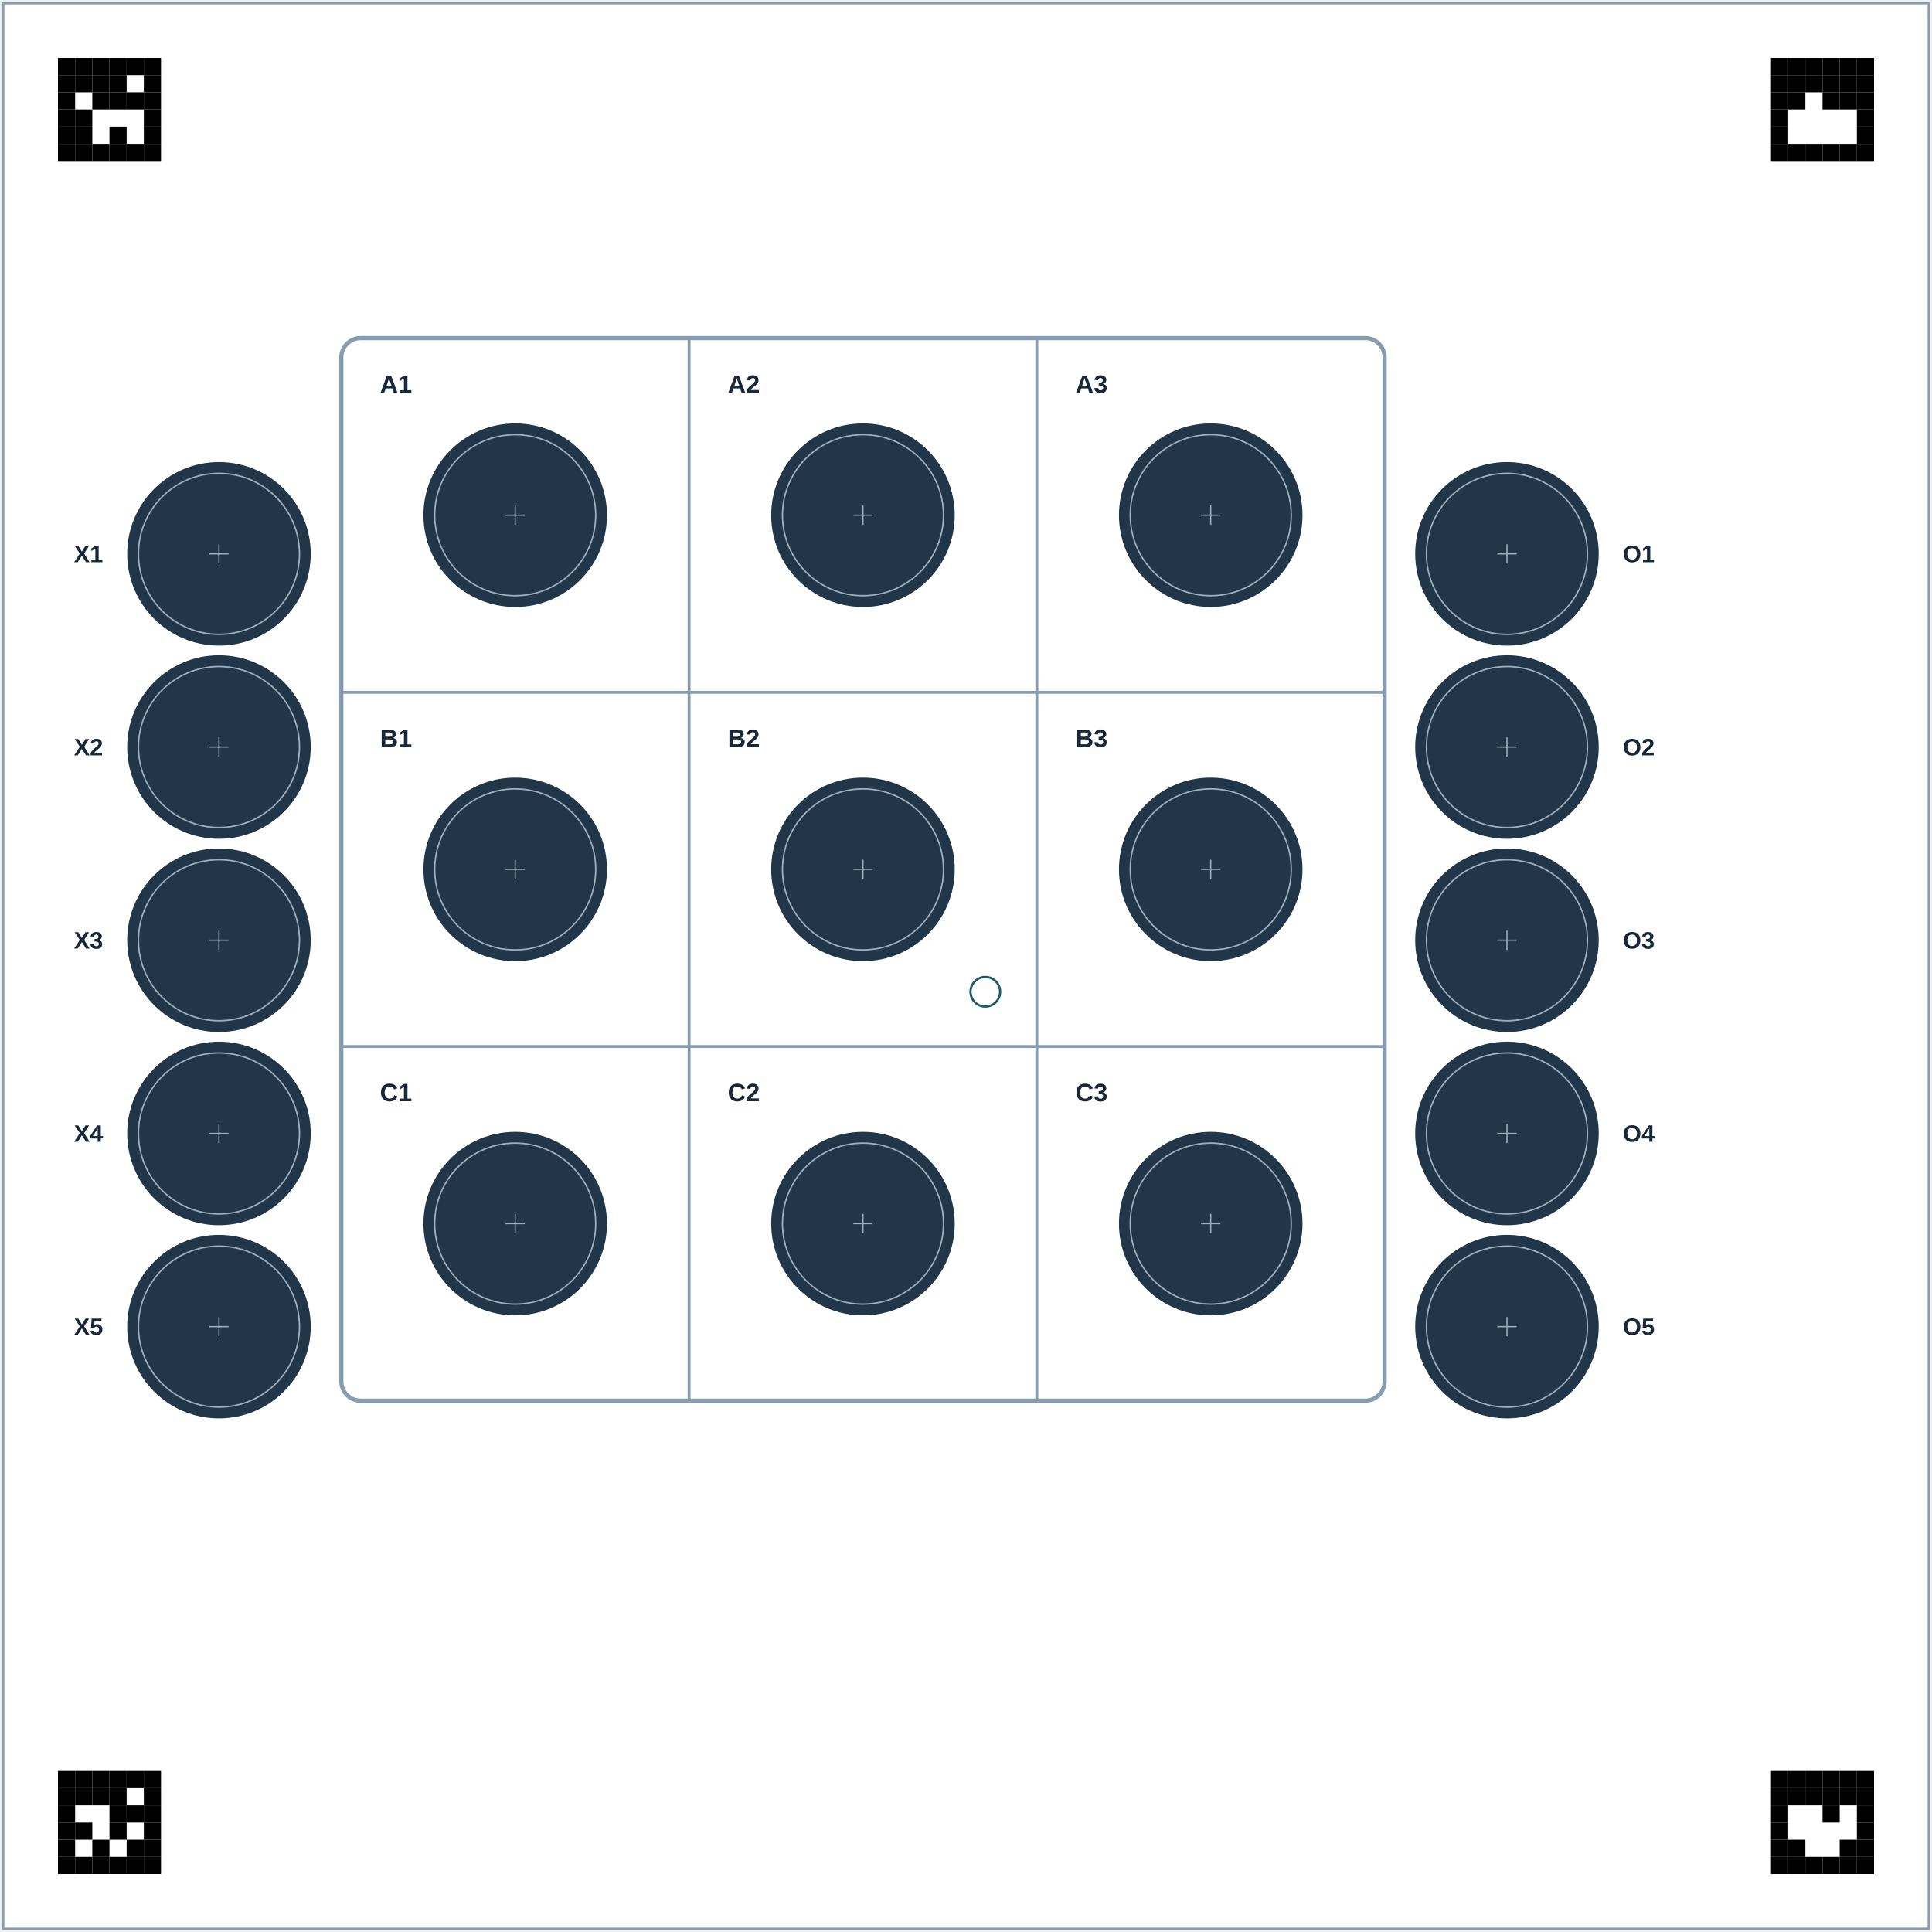
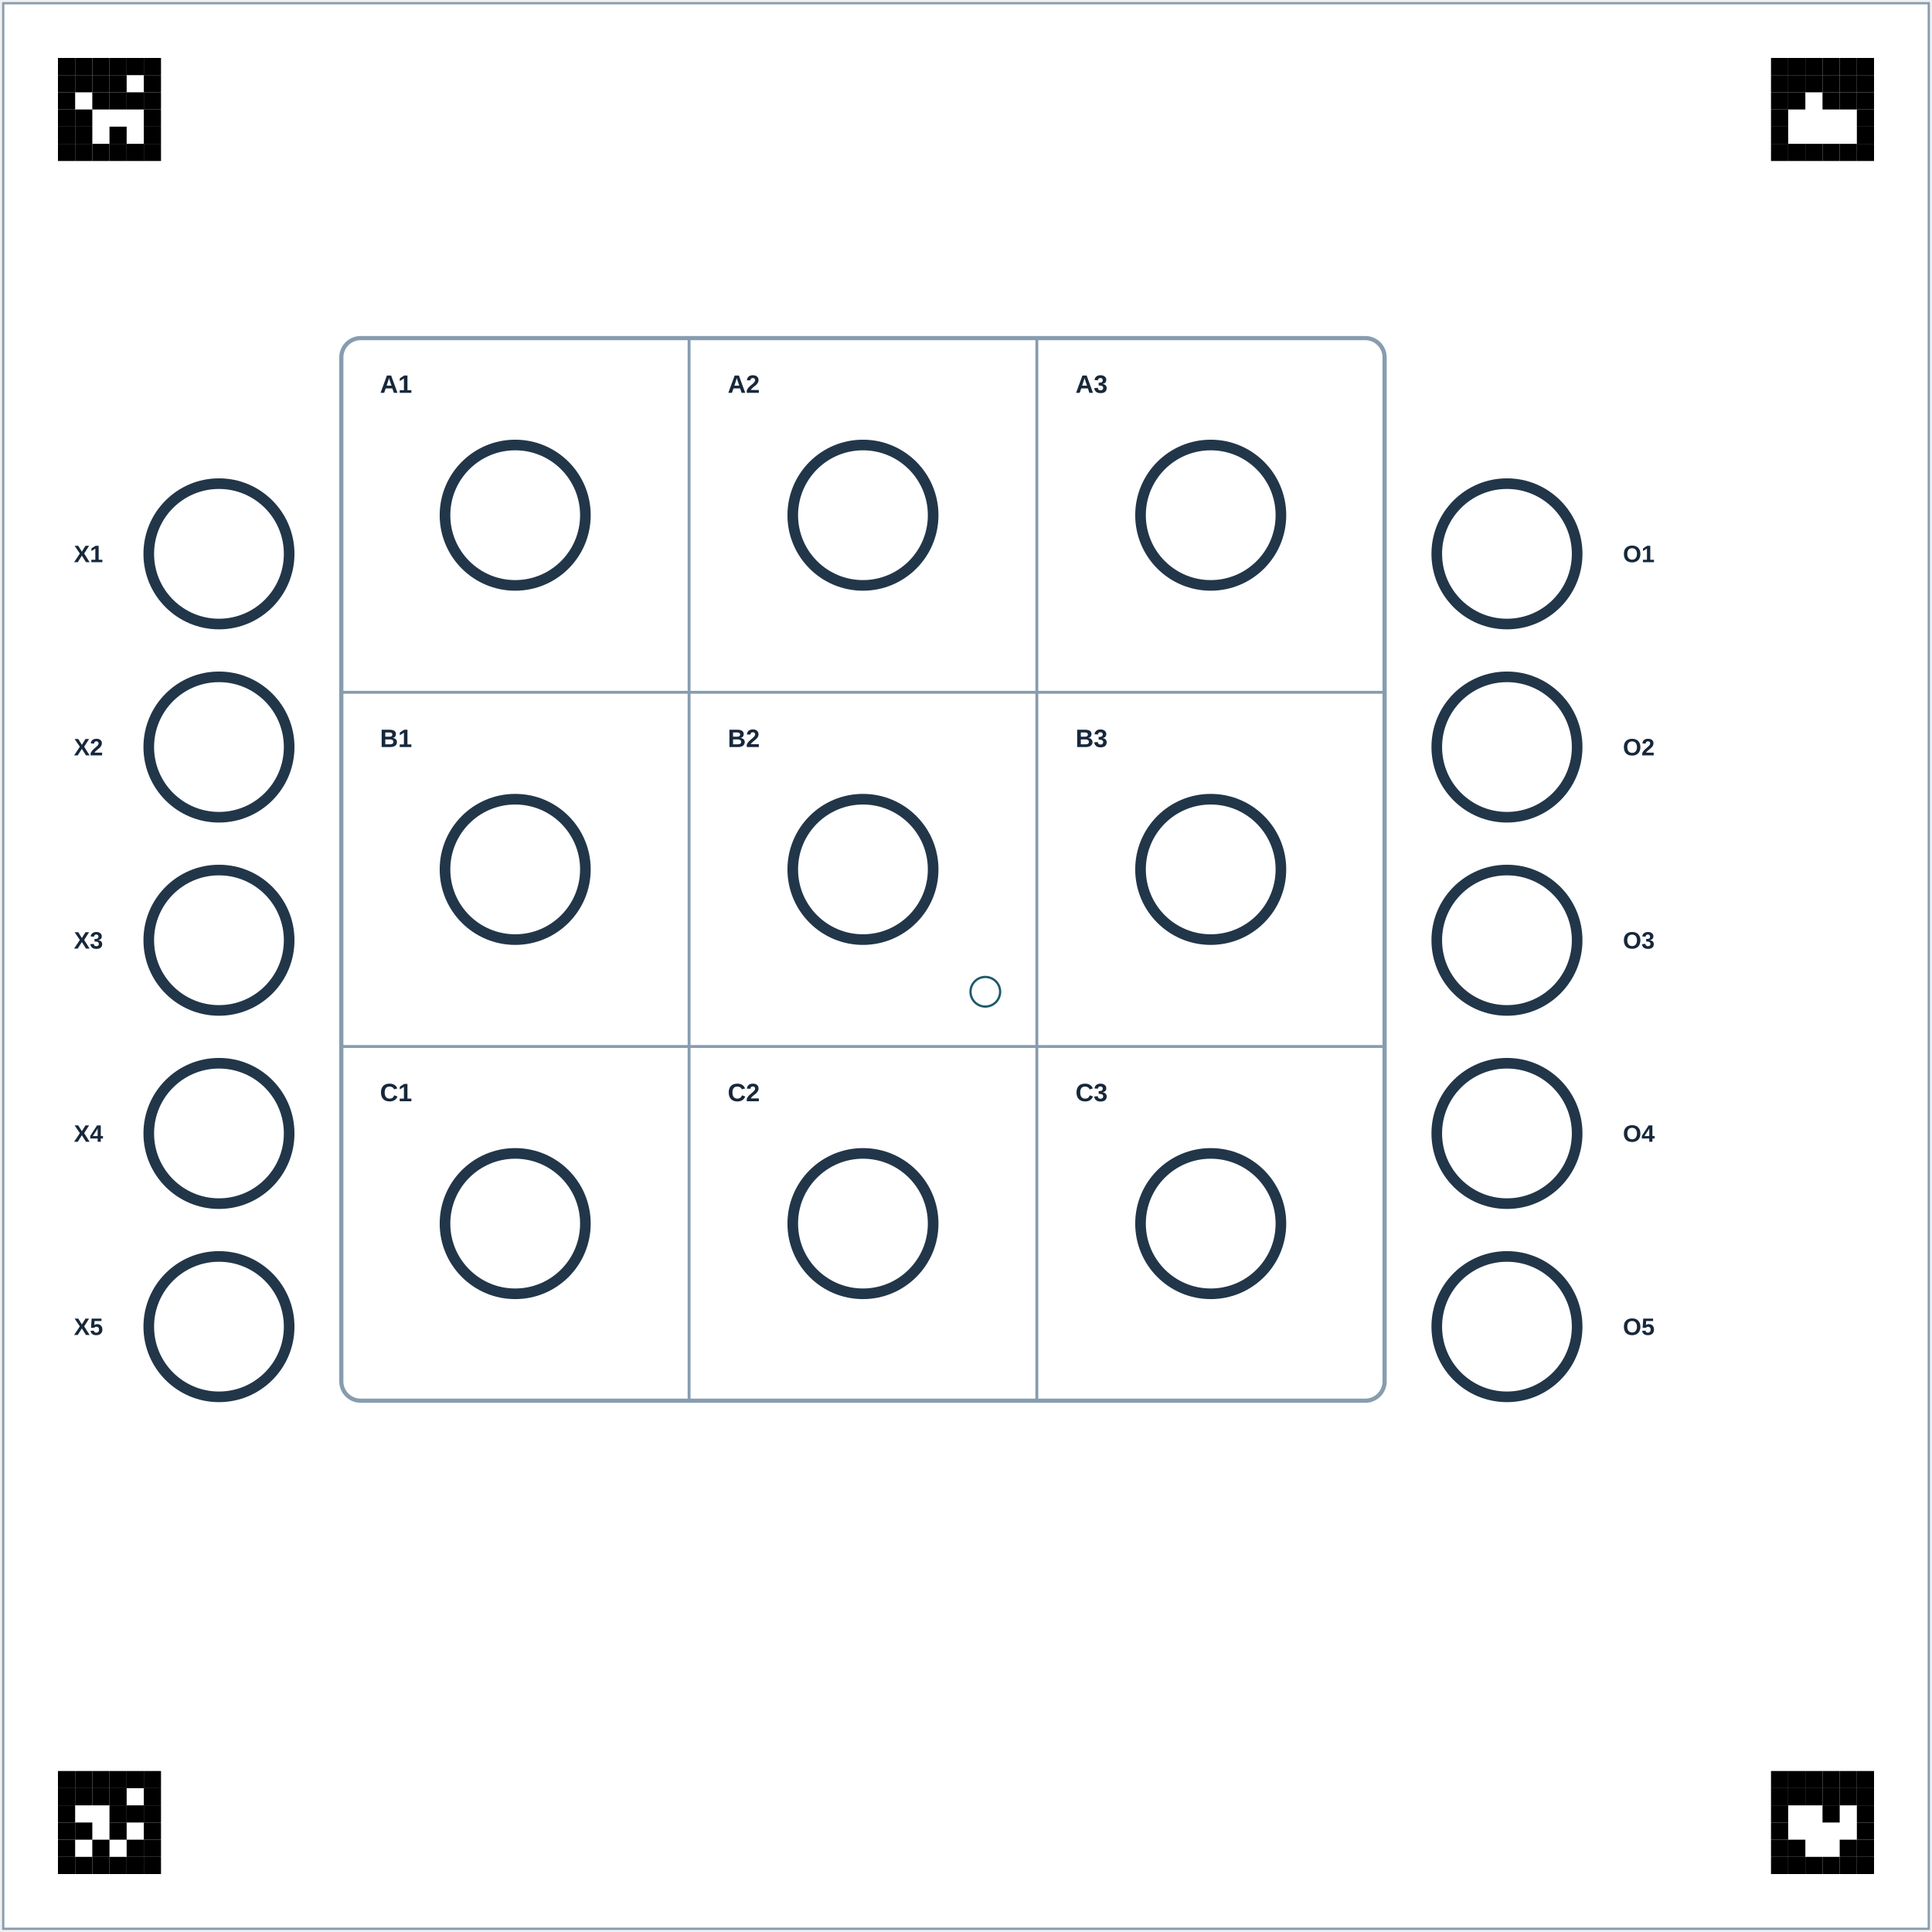
<svg xmlns="http://www.w3.org/2000/svg" width="300mm" height="300mm" viewBox="0 0 300 300" role="img" aria-labelledby="title description" font-family="Arial, sans-serif">
  <g id="300-mm-outline">
    <rect x="0.5" y="0.5" width="299" height="299" rx="0" fill="#ffffff" stroke="#879caf" stroke-width="0.35" />
  </g>
  <g id="board-grid">
    <rect x="53" y="52.5" width="162" height="165" rx="3" fill="none" stroke="#879caf" stroke-width="0.65" />
    <line x1="107" y1="52.5" x2="107" y2="217.5" fill="none" stroke="#879caf" stroke-width="0.45" />
    <line x1="161" y1="52.5" x2="161" y2="217.5" fill="none" stroke="#879caf" stroke-width="0.45" />
    <line x1="53" y1="107.5" x2="215" y2="107.5" fill="none" stroke="#879caf" stroke-width="0.45" />
    <line x1="53" y1="162.5" x2="215" y2="162.5" fill="none" stroke="#879caf" stroke-width="0.45" />
-     <circle cx="80" cy="80" r="14.25" fill="#22364a" />
-     <circle cx="80" cy="80" r="12.5" fill="none" stroke="#9ab0be" stroke-width="0.22" />
-     <line x1="78.5" y1="80" x2="81.5" y2="80" fill="none" stroke="#9ab0be" stroke-width="0.19" />
-     <line x1="80" y1="78.5" x2="80" y2="81.5" fill="none" stroke="#9ab0be" stroke-width="0.19" />
+     <circle cx="80" cy="80" r="10.9" fill="none" stroke="#22364a" stroke-width="1.65" />
    <text x="59" y="61" fill="#17283b" text-anchor="start" font-size="3.9" font-weight="bold">A1</text>
-     <circle cx="134" cy="80" r="14.25" fill="#22364a" />
-     <circle cx="134" cy="80" r="12.5" fill="none" stroke="#9ab0be" stroke-width="0.22" />
-     <line x1="132.5" y1="80" x2="135.5" y2="80" fill="none" stroke="#9ab0be" stroke-width="0.19" />
-     <line x1="134" y1="78.5" x2="134" y2="81.5" fill="none" stroke="#9ab0be" stroke-width="0.19" />
+     <circle cx="134" cy="80" r="10.9" fill="none" stroke="#22364a" stroke-width="1.65" />
    <text x="113" y="61" fill="#17283b" text-anchor="start" font-size="3.9" font-weight="bold">A2</text>
-     <circle cx="188" cy="80" r="14.25" fill="#22364a" />
-     <circle cx="188" cy="80" r="12.5" fill="none" stroke="#9ab0be" stroke-width="0.22" />
-     <line x1="186.5" y1="80" x2="189.5" y2="80" fill="none" stroke="#9ab0be" stroke-width="0.19" />
-     <line x1="188" y1="78.5" x2="188" y2="81.5" fill="none" stroke="#9ab0be" stroke-width="0.19" />
+     <circle cx="188" cy="80" r="10.9" fill="none" stroke="#22364a" stroke-width="1.65" />
    <text x="167" y="61" fill="#17283b" text-anchor="start" font-size="3.9" font-weight="bold">A3</text>
-     <circle cx="80" cy="135" r="14.25" fill="#22364a" />
-     <circle cx="80" cy="135" r="12.5" fill="none" stroke="#9ab0be" stroke-width="0.22" />
-     <line x1="78.5" y1="135" x2="81.5" y2="135" fill="none" stroke="#9ab0be" stroke-width="0.19" />
-     <line x1="80" y1="133.5" x2="80" y2="136.5" fill="none" stroke="#9ab0be" stroke-width="0.19" />
+     <circle cx="80" cy="135" r="10.9" fill="none" stroke="#22364a" stroke-width="1.65" />
    <text x="59" y="116" fill="#17283b" text-anchor="start" font-size="3.9" font-weight="bold">B1</text>
-     <circle cx="134" cy="135" r="14.25" fill="#22364a" />
-     <circle cx="134" cy="135" r="12.5" fill="none" stroke="#9ab0be" stroke-width="0.22" />
-     <line x1="132.5" y1="135" x2="135.5" y2="135" fill="none" stroke="#9ab0be" stroke-width="0.19" />
-     <line x1="134" y1="133.5" x2="134" y2="136.5" fill="none" stroke="#9ab0be" stroke-width="0.19" />
+     <circle cx="134" cy="135" r="10.9" fill="none" stroke="#22364a" stroke-width="1.65" />
    <text x="113" y="116" fill="#17283b" text-anchor="start" font-size="3.9" font-weight="bold">B2</text>
-     <circle cx="188" cy="135" r="14.25" fill="#22364a" />
-     <circle cx="188" cy="135" r="12.5" fill="none" stroke="#9ab0be" stroke-width="0.22" />
-     <line x1="186.5" y1="135" x2="189.5" y2="135" fill="none" stroke="#9ab0be" stroke-width="0.19" />
-     <line x1="188" y1="133.5" x2="188" y2="136.5" fill="none" stroke="#9ab0be" stroke-width="0.19" />
+     <circle cx="188" cy="135" r="10.9" fill="none" stroke="#22364a" stroke-width="1.65" />
    <text x="167" y="116" fill="#17283b" text-anchor="start" font-size="3.9" font-weight="bold">B3</text>
-     <circle cx="80" cy="190" r="14.25" fill="#22364a" />
-     <circle cx="80" cy="190" r="12.5" fill="none" stroke="#9ab0be" stroke-width="0.22" />
-     <line x1="78.5" y1="190" x2="81.5" y2="190" fill="none" stroke="#9ab0be" stroke-width="0.19" />
-     <line x1="80" y1="188.5" x2="80" y2="191.5" fill="none" stroke="#9ab0be" stroke-width="0.19" />
+     <circle cx="80" cy="190" r="10.9" fill="none" stroke="#22364a" stroke-width="1.65" />
    <text x="59" y="171" fill="#17283b" text-anchor="start" font-size="3.9" font-weight="bold">C1</text>
-     <circle cx="134" cy="190" r="14.25" fill="#22364a" />
-     <circle cx="134" cy="190" r="12.5" fill="none" stroke="#9ab0be" stroke-width="0.22" />
-     <line x1="132.5" y1="190" x2="135.5" y2="190" fill="none" stroke="#9ab0be" stroke-width="0.19" />
-     <line x1="134" y1="188.5" x2="134" y2="191.5" fill="none" stroke="#9ab0be" stroke-width="0.19" />
+     <circle cx="134" cy="190" r="10.9" fill="none" stroke="#22364a" stroke-width="1.65" />
    <text x="113" y="171" fill="#17283b" text-anchor="start" font-size="3.9" font-weight="bold">C2</text>
-     <circle cx="188" cy="190" r="14.25" fill="#22364a" />
-     <circle cx="188" cy="190" r="12.5" fill="none" stroke="#9ab0be" stroke-width="0.22" />
-     <line x1="186.5" y1="190" x2="189.5" y2="190" fill="none" stroke="#9ab0be" stroke-width="0.19" />
-     <line x1="188" y1="188.5" x2="188" y2="191.5" fill="none" stroke="#9ab0be" stroke-width="0.19" />
+     <circle cx="188" cy="190" r="10.9" fill="none" stroke="#22364a" stroke-width="1.65" />
    <text x="167" y="171" fill="#17283b" text-anchor="start" font-size="3.9" font-weight="bold">C3</text>
-     <circle cx="34" cy="86" r="14.25" fill="#22364a" />
-     <circle cx="34" cy="86" r="12.5" fill="none" stroke="#9ab0be" stroke-width="0.22" />
-     <line x1="32.5" y1="86" x2="35.5" y2="86" fill="none" stroke="#9ab0be" stroke-width="0.19" />
-     <line x1="34" y1="84.5" x2="34" y2="87.5" fill="none" stroke="#9ab0be" stroke-width="0.19" />
+     <circle cx="34" cy="86" r="10.9" fill="none" stroke="#22364a" stroke-width="1.65" />
    <text x="16" y="87.3" fill="#17283b" text-anchor="end" font-size="3.7" font-weight="bold">X1</text>
-     <circle cx="34" cy="116" r="14.25" fill="#22364a" />
-     <circle cx="34" cy="116" r="12.5" fill="none" stroke="#9ab0be" stroke-width="0.22" />
-     <line x1="32.5" y1="116" x2="35.5" y2="116" fill="none" stroke="#9ab0be" stroke-width="0.19" />
-     <line x1="34" y1="114.5" x2="34" y2="117.5" fill="none" stroke="#9ab0be" stroke-width="0.19" />
+     <circle cx="34" cy="116" r="10.9" fill="none" stroke="#22364a" stroke-width="1.65" />
    <text x="16" y="117.3" fill="#17283b" text-anchor="end" font-size="3.7" font-weight="bold">X2</text>
-     <circle cx="34" cy="146" r="14.25" fill="#22364a" />
-     <circle cx="34" cy="146" r="12.5" fill="none" stroke="#9ab0be" stroke-width="0.22" />
-     <line x1="32.5" y1="146" x2="35.5" y2="146" fill="none" stroke="#9ab0be" stroke-width="0.19" />
-     <line x1="34" y1="144.5" x2="34" y2="147.5" fill="none" stroke="#9ab0be" stroke-width="0.19" />
+     <circle cx="34" cy="146" r="10.9" fill="none" stroke="#22364a" stroke-width="1.65" />
    <text x="16" y="147.3" fill="#17283b" text-anchor="end" font-size="3.7" font-weight="bold">X3</text>
-     <circle cx="34" cy="176" r="14.25" fill="#22364a" />
-     <circle cx="34" cy="176" r="12.5" fill="none" stroke="#9ab0be" stroke-width="0.22" />
-     <line x1="32.5" y1="176" x2="35.5" y2="176" fill="none" stroke="#9ab0be" stroke-width="0.19" />
-     <line x1="34" y1="174.5" x2="34" y2="177.5" fill="none" stroke="#9ab0be" stroke-width="0.19" />
+     <circle cx="34" cy="176" r="10.9" fill="none" stroke="#22364a" stroke-width="1.65" />
    <text x="16" y="177.3" fill="#17283b" text-anchor="end" font-size="3.7" font-weight="bold">X4</text>
-     <circle cx="34" cy="206" r="14.25" fill="#22364a" />
-     <circle cx="34" cy="206" r="12.5" fill="none" stroke="#9ab0be" stroke-width="0.22" />
-     <line x1="32.5" y1="206" x2="35.5" y2="206" fill="none" stroke="#9ab0be" stroke-width="0.19" />
-     <line x1="34" y1="204.5" x2="34" y2="207.5" fill="none" stroke="#9ab0be" stroke-width="0.19" />
+     <circle cx="34" cy="206" r="10.9" fill="none" stroke="#22364a" stroke-width="1.65" />
    <text x="16" y="207.3" fill="#17283b" text-anchor="end" font-size="3.7" font-weight="bold">X5</text>
-     <circle cx="234" cy="86" r="14.25" fill="#22364a" />
-     <circle cx="234" cy="86" r="12.5" fill="none" stroke="#9ab0be" stroke-width="0.22" />
-     <line x1="232.5" y1="86" x2="235.5" y2="86" fill="none" stroke="#9ab0be" stroke-width="0.19" />
-     <line x1="234" y1="84.5" x2="234" y2="87.5" fill="none" stroke="#9ab0be" stroke-width="0.19" />
+     <circle cx="234" cy="86" r="10.9" fill="none" stroke="#22364a" stroke-width="1.65" />
    <text x="252" y="87.3" fill="#17283b" text-anchor="start" font-size="3.7" font-weight="bold">O1</text>
-     <circle cx="234" cy="116" r="14.25" fill="#22364a" />
-     <circle cx="234" cy="116" r="12.5" fill="none" stroke="#9ab0be" stroke-width="0.22" />
-     <line x1="232.5" y1="116" x2="235.5" y2="116" fill="none" stroke="#9ab0be" stroke-width="0.19" />
-     <line x1="234" y1="114.5" x2="234" y2="117.5" fill="none" stroke="#9ab0be" stroke-width="0.19" />
+     <circle cx="234" cy="116" r="10.9" fill="none" stroke="#22364a" stroke-width="1.65" />
    <text x="252" y="117.3" fill="#17283b" text-anchor="start" font-size="3.7" font-weight="bold">O2</text>
-     <circle cx="234" cy="146" r="14.25" fill="#22364a" />
-     <circle cx="234" cy="146" r="12.5" fill="none" stroke="#9ab0be" stroke-width="0.22" />
-     <line x1="232.5" y1="146" x2="235.5" y2="146" fill="none" stroke="#9ab0be" stroke-width="0.19" />
-     <line x1="234" y1="144.5" x2="234" y2="147.5" fill="none" stroke="#9ab0be" stroke-width="0.19" />
+     <circle cx="234" cy="146" r="10.9" fill="none" stroke="#22364a" stroke-width="1.65" />
    <text x="252" y="147.3" fill="#17283b" text-anchor="start" font-size="3.7" font-weight="bold">O3</text>
-     <circle cx="234" cy="176" r="14.25" fill="#22364a" />
-     <circle cx="234" cy="176" r="12.5" fill="none" stroke="#9ab0be" stroke-width="0.22" />
-     <line x1="232.5" y1="176" x2="235.5" y2="176" fill="none" stroke="#9ab0be" stroke-width="0.19" />
-     <line x1="234" y1="174.5" x2="234" y2="177.5" fill="none" stroke="#9ab0be" stroke-width="0.19" />
+     <circle cx="234" cy="176" r="10.9" fill="none" stroke="#22364a" stroke-width="1.65" />
    <text x="252" y="177.3" fill="#17283b" text-anchor="start" font-size="3.7" font-weight="bold">O4</text>
-     <circle cx="234" cy="206" r="14.25" fill="#22364a" />
-     <circle cx="234" cy="206" r="12.5" fill="none" stroke="#9ab0be" stroke-width="0.22" />
-     <line x1="232.5" y1="206" x2="235.5" y2="206" fill="none" stroke="#9ab0be" stroke-width="0.19" />
-     <line x1="234" y1="204.5" x2="234" y2="207.5" fill="none" stroke="#9ab0be" stroke-width="0.19" />
+     <circle cx="234" cy="206" r="10.9" fill="none" stroke="#22364a" stroke-width="1.65" />
    <text x="252" y="207.3" fill="#17283b" text-anchor="start" font-size="3.7" font-weight="bold">O5</text>
    <circle cx="153" cy="154" r="2.3" fill="none" stroke="#1e596b" stroke-width="0.35" />
  </g>
  <g id="camera-markers">
    <rect x="7" y="7" width="20" height="20" rx="0" fill="#ffffff" />
    <rect x="9" y="9" width="2.667" height="2.667" rx="0" fill="#000000" />
    <rect x="11.667" y="9" width="2.667" height="2.667" rx="0" fill="#000000" />
    <rect x="14.333" y="9" width="2.667" height="2.667" rx="0" fill="#000000" />
    <rect x="17" y="9" width="2.667" height="2.667" rx="0" fill="#000000" />
    <rect x="19.667" y="9" width="2.667" height="2.667" rx="0" fill="#000000" />
    <rect x="22.333" y="9" width="2.667" height="2.667" rx="0" fill="#000000" />
    <rect x="9" y="11.667" width="2.667" height="2.667" rx="0" fill="#000000" />
    <rect x="11.667" y="11.667" width="2.667" height="2.667" rx="0" fill="#000000" />
    <rect x="14.333" y="11.667" width="2.667" height="2.667" rx="0" fill="#000000" />
    <rect x="17" y="11.667" width="2.667" height="2.667" rx="0" fill="#000000" />
    <rect x="22.333" y="11.667" width="2.667" height="2.667" rx="0" fill="#000000" />
    <rect x="9" y="14.333" width="2.667" height="2.667" rx="0" fill="#000000" />
    <rect x="14.333" y="14.333" width="2.667" height="2.667" rx="0" fill="#000000" />
    <rect x="17" y="14.333" width="2.667" height="2.667" rx="0" fill="#000000" />
    <rect x="19.667" y="14.333" width="2.667" height="2.667" rx="0" fill="#000000" />
    <rect x="22.333" y="14.333" width="2.667" height="2.667" rx="0" fill="#000000" />
    <rect x="9" y="17" width="2.667" height="2.667" rx="0" fill="#000000" />
    <rect x="11.667" y="17" width="2.667" height="2.667" rx="0" fill="#000000" />
    <rect x="22.333" y="17" width="2.667" height="2.667" rx="0" fill="#000000" />
    <rect x="9" y="19.667" width="2.667" height="2.667" rx="0" fill="#000000" />
    <rect x="11.667" y="19.667" width="2.667" height="2.667" rx="0" fill="#000000" />
    <rect x="17" y="19.667" width="2.667" height="2.667" rx="0" fill="#000000" />
    <rect x="22.333" y="19.667" width="2.667" height="2.667" rx="0" fill="#000000" />
    <rect x="9" y="22.333" width="2.667" height="2.667" rx="0" fill="#000000" />
    <rect x="11.667" y="22.333" width="2.667" height="2.667" rx="0" fill="#000000" />
    <rect x="14.333" y="22.333" width="2.667" height="2.667" rx="0" fill="#000000" />
    <rect x="17" y="22.333" width="2.667" height="2.667" rx="0" fill="#000000" />
    <rect x="19.667" y="22.333" width="2.667" height="2.667" rx="0" fill="#000000" />
    <rect x="22.333" y="22.333" width="2.667" height="2.667" rx="0" fill="#000000" />
    <rect x="273" y="7" width="20" height="20" rx="0" fill="#ffffff" />
    <rect x="275" y="9" width="2.667" height="2.667" rx="0" fill="#000000" />
    <rect x="277.667" y="9" width="2.667" height="2.667" rx="0" fill="#000000" />
    <rect x="280.333" y="9" width="2.667" height="2.667" rx="0" fill="#000000" />
    <rect x="283" y="9" width="2.667" height="2.667" rx="0" fill="#000000" />
    <rect x="285.667" y="9" width="2.667" height="2.667" rx="0" fill="#000000" />
    <rect x="288.333" y="9" width="2.667" height="2.667" rx="0" fill="#000000" />
    <rect x="275" y="11.667" width="2.667" height="2.667" rx="0" fill="#000000" />
    <rect x="277.667" y="11.667" width="2.667" height="2.667" rx="0" fill="#000000" />
    <rect x="280.333" y="11.667" width="2.667" height="2.667" rx="0" fill="#000000" />
    <rect x="283" y="11.667" width="2.667" height="2.667" rx="0" fill="#000000" />
    <rect x="285.667" y="11.667" width="2.667" height="2.667" rx="0" fill="#000000" />
    <rect x="288.333" y="11.667" width="2.667" height="2.667" rx="0" fill="#000000" />
    <rect x="275" y="14.333" width="2.667" height="2.667" rx="0" fill="#000000" />
    <rect x="277.667" y="14.333" width="2.667" height="2.667" rx="0" fill="#000000" />
    <rect x="283" y="14.333" width="2.667" height="2.667" rx="0" fill="#000000" />
    <rect x="285.667" y="14.333" width="2.667" height="2.667" rx="0" fill="#000000" />
    <rect x="288.333" y="14.333" width="2.667" height="2.667" rx="0" fill="#000000" />
    <rect x="275" y="17" width="2.667" height="2.667" rx="0" fill="#000000" />
    <rect x="288.333" y="17" width="2.667" height="2.667" rx="0" fill="#000000" />
    <rect x="275" y="19.667" width="2.667" height="2.667" rx="0" fill="#000000" />
    <rect x="288.333" y="19.667" width="2.667" height="2.667" rx="0" fill="#000000" />
    <rect x="275" y="22.333" width="2.667" height="2.667" rx="0" fill="#000000" />
    <rect x="277.667" y="22.333" width="2.667" height="2.667" rx="0" fill="#000000" />
    <rect x="280.333" y="22.333" width="2.667" height="2.667" rx="0" fill="#000000" />
    <rect x="283" y="22.333" width="2.667" height="2.667" rx="0" fill="#000000" />
    <rect x="285.667" y="22.333" width="2.667" height="2.667" rx="0" fill="#000000" />
    <rect x="288.333" y="22.333" width="2.667" height="2.667" rx="0" fill="#000000" />
    <rect x="273" y="273" width="20" height="20" rx="0" fill="#ffffff" />
    <rect x="275" y="275" width="2.667" height="2.667" rx="0" fill="#000000" />
    <rect x="277.667" y="275" width="2.667" height="2.667" rx="0" fill="#000000" />
    <rect x="280.333" y="275" width="2.667" height="2.667" rx="0" fill="#000000" />
    <rect x="283" y="275" width="2.667" height="2.667" rx="0" fill="#000000" />
    <rect x="285.667" y="275" width="2.667" height="2.667" rx="0" fill="#000000" />
    <rect x="288.333" y="275" width="2.667" height="2.667" rx="0" fill="#000000" />
    <rect x="275" y="277.667" width="2.667" height="2.667" rx="0" fill="#000000" />
    <rect x="277.667" y="277.667" width="2.667" height="2.667" rx="0" fill="#000000" />
    <rect x="280.333" y="277.667" width="2.667" height="2.667" rx="0" fill="#000000" />
    <rect x="283" y="277.667" width="2.667" height="2.667" rx="0" fill="#000000" />
    <rect x="285.667" y="277.667" width="2.667" height="2.667" rx="0" fill="#000000" />
    <rect x="288.333" y="277.667" width="2.667" height="2.667" rx="0" fill="#000000" />
    <rect x="275" y="280.333" width="2.667" height="2.667" rx="0" fill="#000000" />
    <rect x="283" y="280.333" width="2.667" height="2.667" rx="0" fill="#000000" />
    <rect x="288.333" y="280.333" width="2.667" height="2.667" rx="0" fill="#000000" />
    <rect x="275" y="283" width="2.667" height="2.667" rx="0" fill="#000000" />
    <rect x="288.333" y="283" width="2.667" height="2.667" rx="0" fill="#000000" />
    <rect x="275" y="285.667" width="2.667" height="2.667" rx="0" fill="#000000" />
    <rect x="277.667" y="285.667" width="2.667" height="2.667" rx="0" fill="#000000" />
    <rect x="285.667" y="285.667" width="2.667" height="2.667" rx="0" fill="#000000" />
    <rect x="288.333" y="285.667" width="2.667" height="2.667" rx="0" fill="#000000" />
    <rect x="275" y="288.333" width="2.667" height="2.667" rx="0" fill="#000000" />
    <rect x="277.667" y="288.333" width="2.667" height="2.667" rx="0" fill="#000000" />
    <rect x="280.333" y="288.333" width="2.667" height="2.667" rx="0" fill="#000000" />
    <rect x="283" y="288.333" width="2.667" height="2.667" rx="0" fill="#000000" />
    <rect x="285.667" y="288.333" width="2.667" height="2.667" rx="0" fill="#000000" />
    <rect x="288.333" y="288.333" width="2.667" height="2.667" rx="0" fill="#000000" />
    <rect x="7" y="273" width="20" height="20" rx="0" fill="#ffffff" />
    <rect x="9" y="275" width="2.667" height="2.667" rx="0" fill="#000000" />
    <rect x="11.667" y="275" width="2.667" height="2.667" rx="0" fill="#000000" />
    <rect x="14.333" y="275" width="2.667" height="2.667" rx="0" fill="#000000" />
    <rect x="17" y="275" width="2.667" height="2.667" rx="0" fill="#000000" />
    <rect x="19.667" y="275" width="2.667" height="2.667" rx="0" fill="#000000" />
    <rect x="22.333" y="275" width="2.667" height="2.667" rx="0" fill="#000000" />
    <rect x="9" y="277.667" width="2.667" height="2.667" rx="0" fill="#000000" />
    <rect x="11.667" y="277.667" width="2.667" height="2.667" rx="0" fill="#000000" />
    <rect x="14.333" y="277.667" width="2.667" height="2.667" rx="0" fill="#000000" />
    <rect x="17" y="277.667" width="2.667" height="2.667" rx="0" fill="#000000" />
    <rect x="22.333" y="277.667" width="2.667" height="2.667" rx="0" fill="#000000" />
    <rect x="9" y="280.333" width="2.667" height="2.667" rx="0" fill="#000000" />
    <rect x="17" y="280.333" width="2.667" height="2.667" rx="0" fill="#000000" />
    <rect x="19.667" y="280.333" width="2.667" height="2.667" rx="0" fill="#000000" />
    <rect x="22.333" y="280.333" width="2.667" height="2.667" rx="0" fill="#000000" />
    <rect x="9" y="283" width="2.667" height="2.667" rx="0" fill="#000000" />
    <rect x="11.667" y="283" width="2.667" height="2.667" rx="0" fill="#000000" />
    <rect x="17" y="283" width="2.667" height="2.667" rx="0" fill="#000000" />
    <rect x="22.333" y="283" width="2.667" height="2.667" rx="0" fill="#000000" />
    <rect x="9" y="285.667" width="2.667" height="2.667" rx="0" fill="#000000" />
    <rect x="14.333" y="285.667" width="2.667" height="2.667" rx="0" fill="#000000" />
    <rect x="19.667" y="285.667" width="2.667" height="2.667" rx="0" fill="#000000" />
    <rect x="22.333" y="285.667" width="2.667" height="2.667" rx="0" fill="#000000" />
    <rect x="9" y="288.333" width="2.667" height="2.667" rx="0" fill="#000000" />
    <rect x="11.667" y="288.333" width="2.667" height="2.667" rx="0" fill="#000000" />
    <rect x="14.333" y="288.333" width="2.667" height="2.667" rx="0" fill="#000000" />
    <rect x="17" y="288.333" width="2.667" height="2.667" rx="0" fill="#000000" />
    <rect x="19.667" y="288.333" width="2.667" height="2.667" rx="0" fill="#000000" />
    <rect x="22.333" y="288.333" width="2.667" height="2.667" rx="0" fill="#000000" />
  </g>
</svg>
